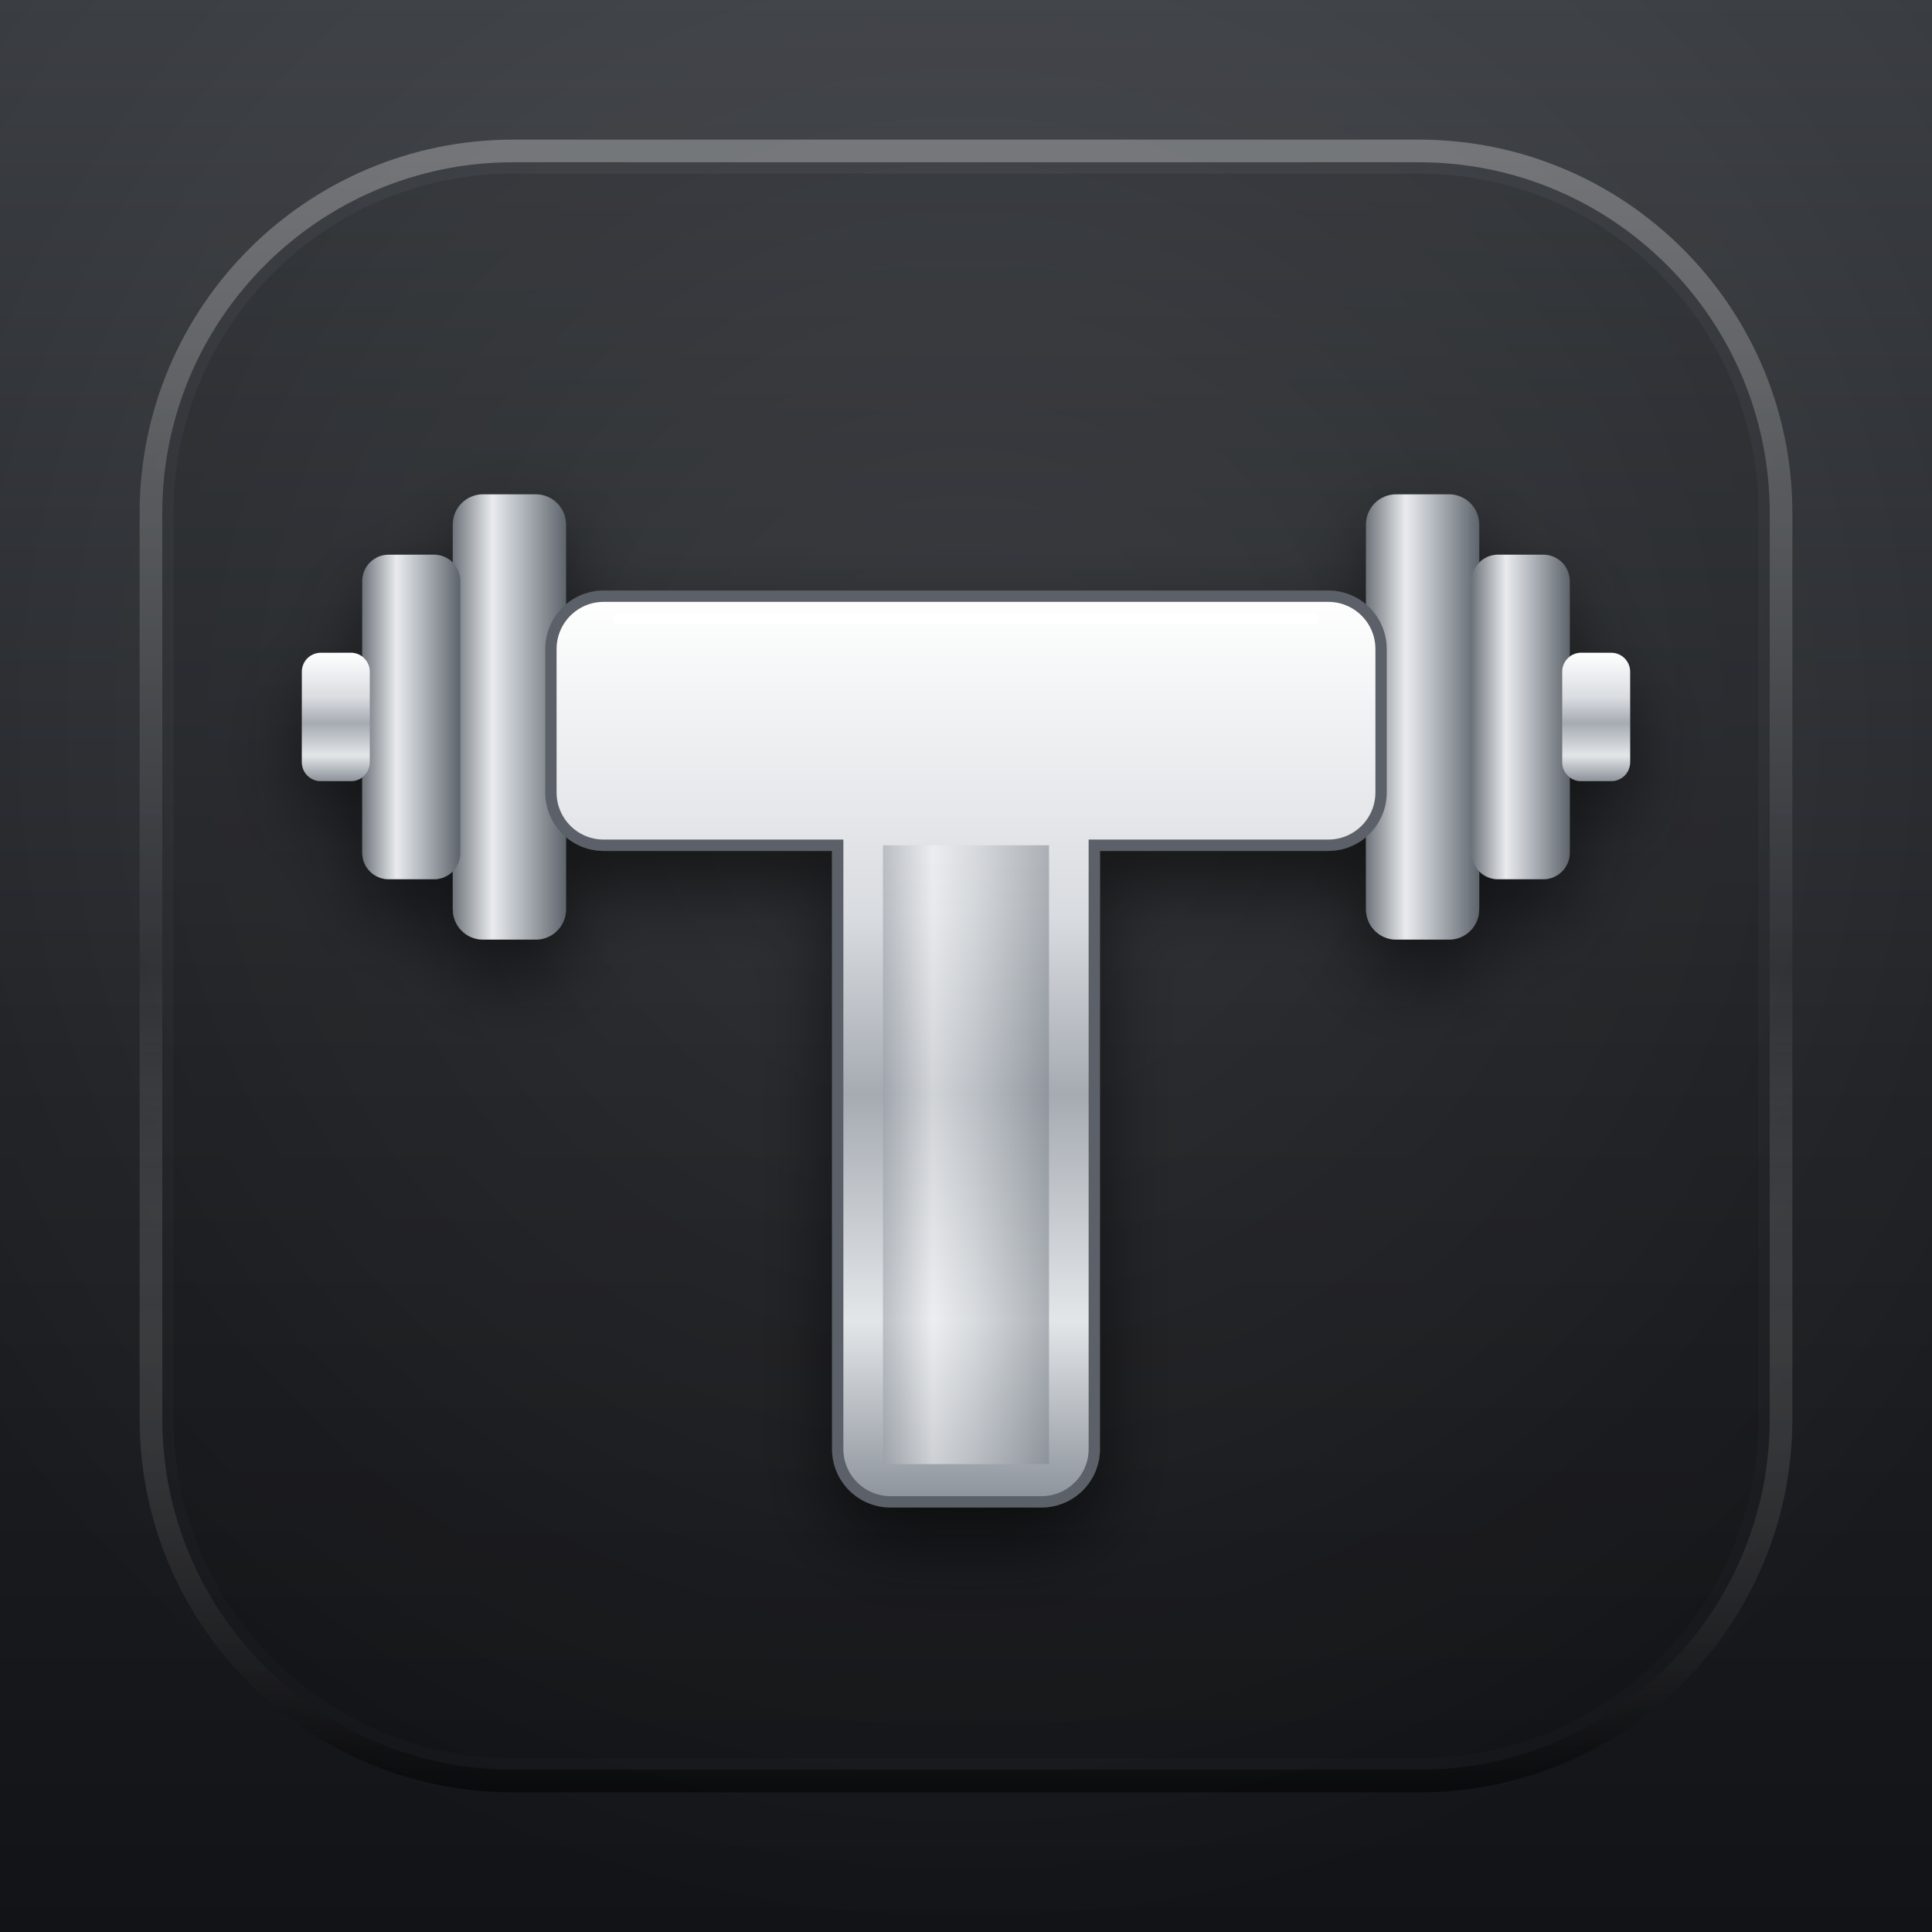
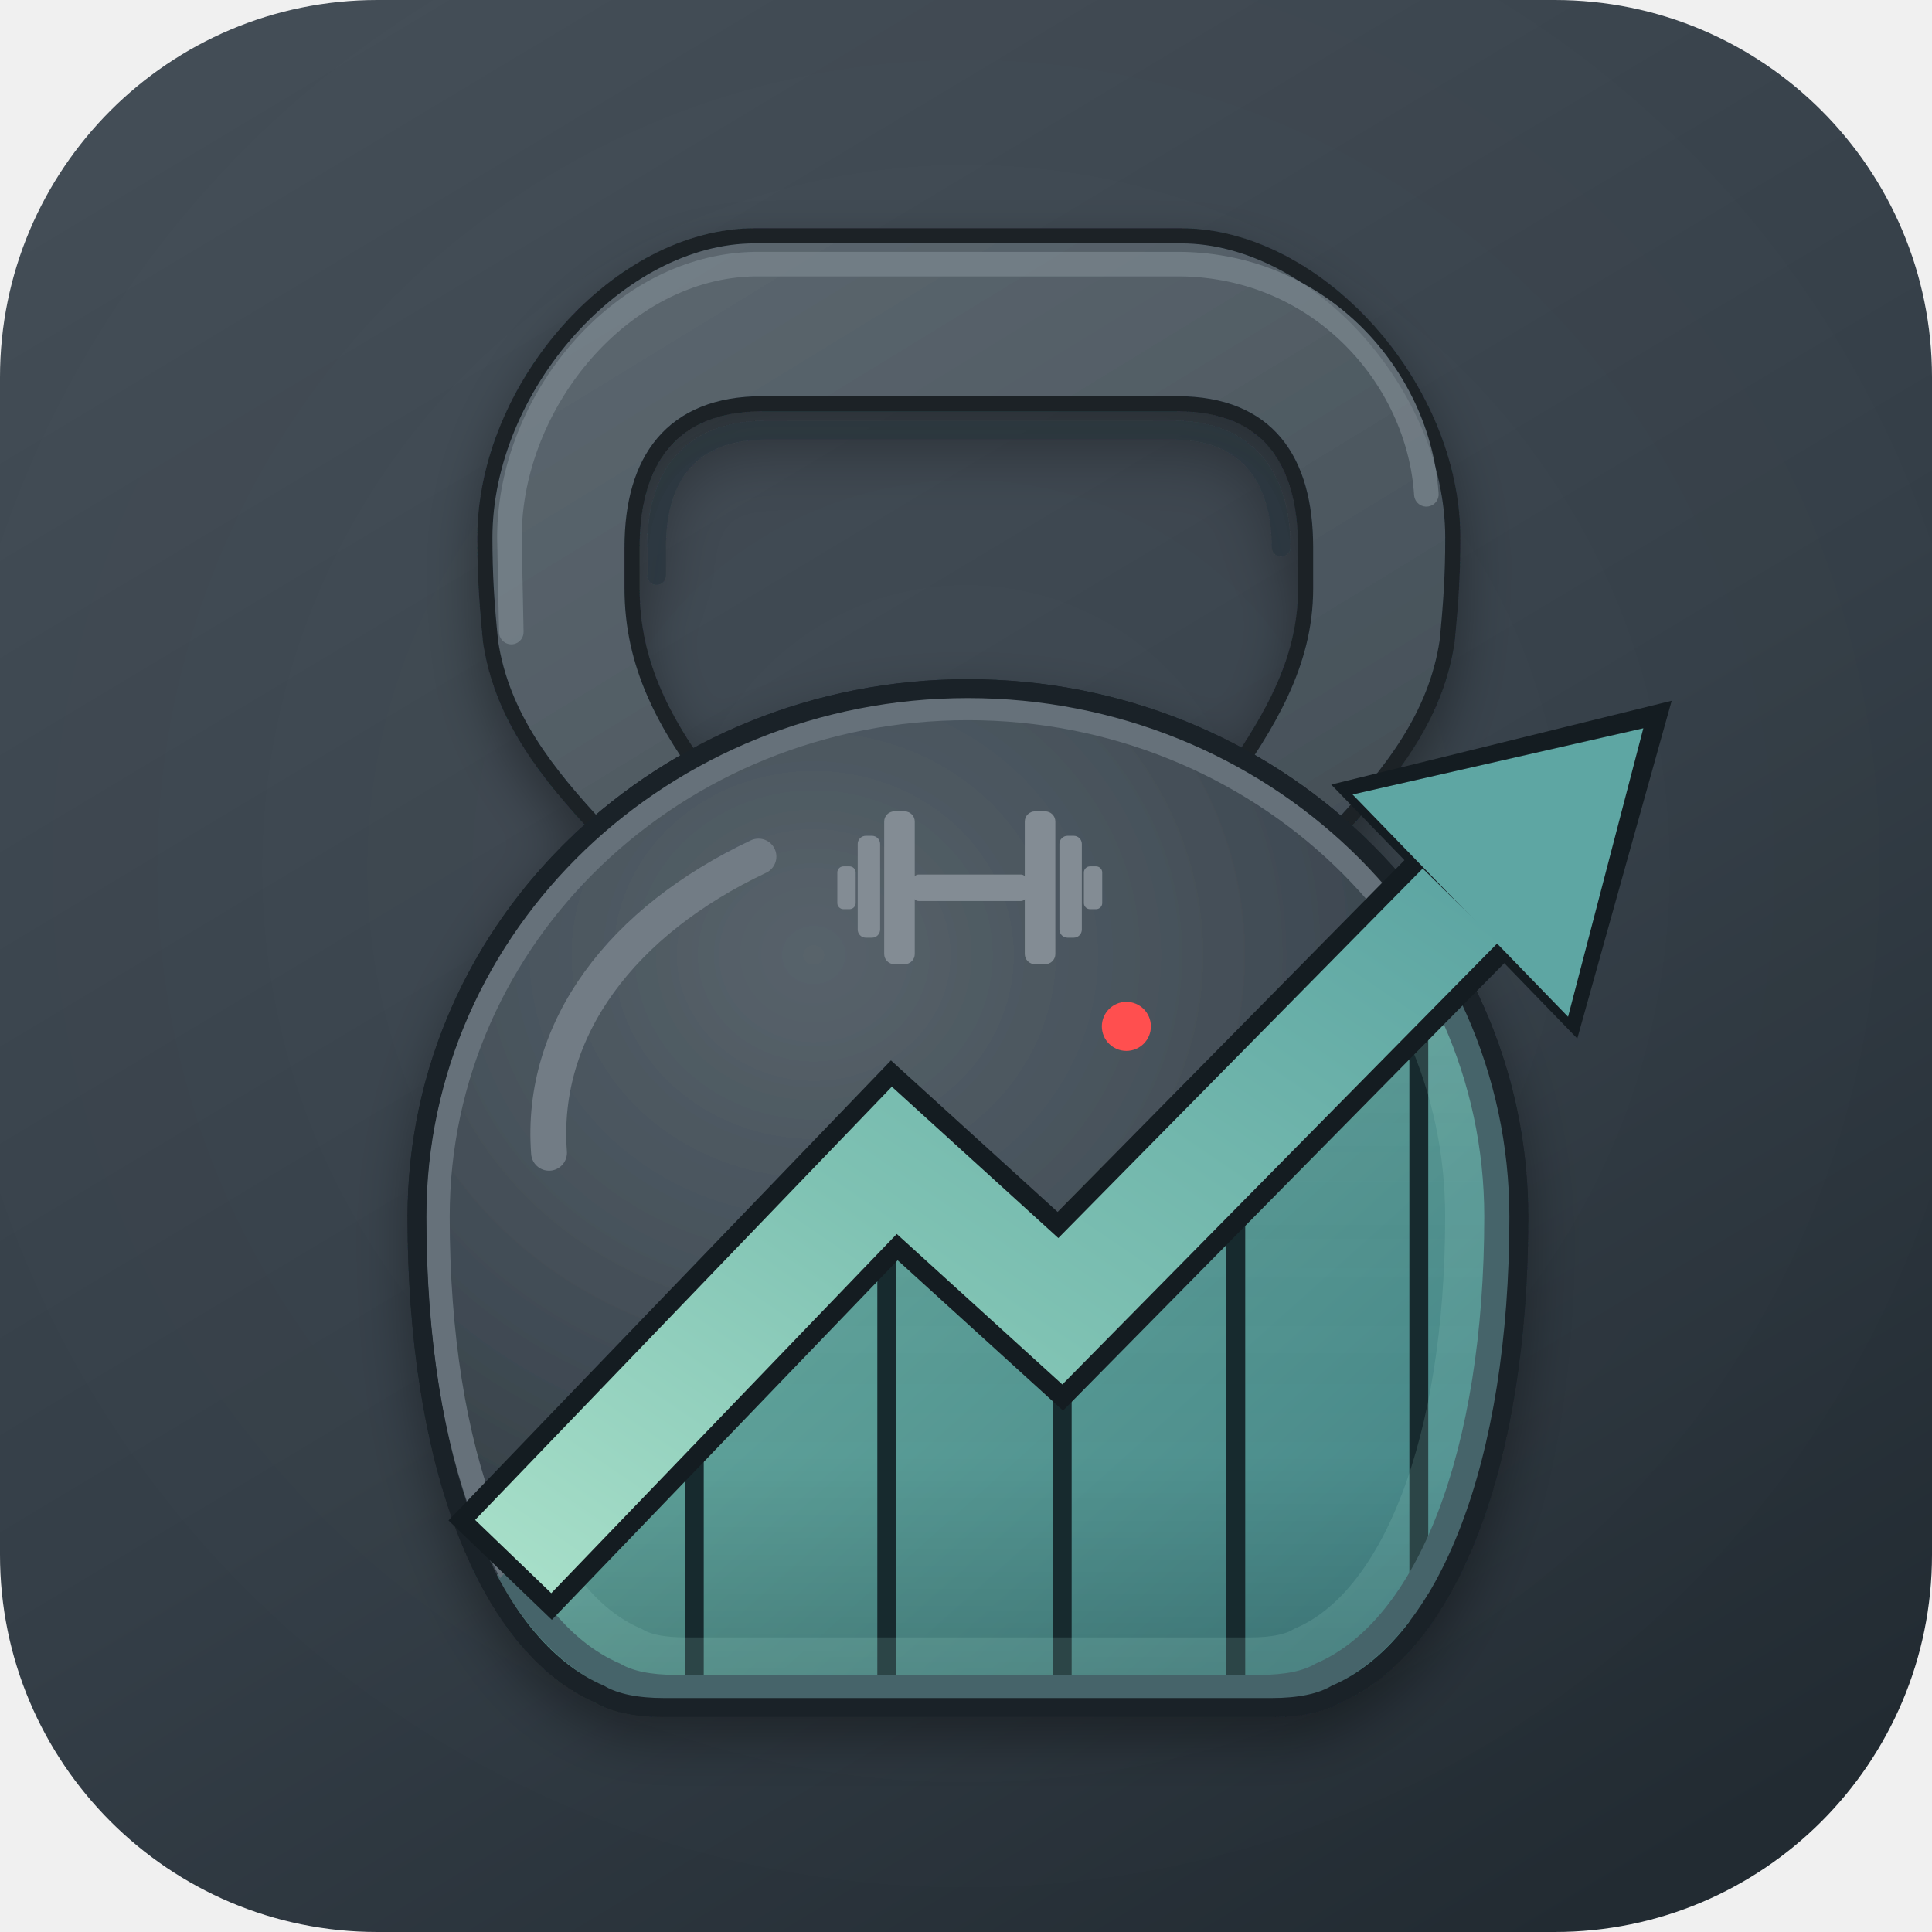
- <svg xmlns="http://www.w3.org/2000/svg" viewBox="0 0 512 512">
+ <svg xmlns="http://www.w3.org/2000/svg" viewBox="0 0 1024 1024">
  <defs>
-     <linearGradient id="bg" x1="0" y1="0" x2="0" y2="1">
-       <stop offset="0" stop-color="#3a3d42" />
-       <stop offset=".55" stop-color="#1f2125" />
-       <stop offset="1" stop-color="#121316" />
+     <linearGradient id="bg" x1=".2" y1="0" x2=".8" y2="1">
+       <stop offset="0" stop-color="#434d56" />
+       <stop offset=".55" stop-color="#343e47" />
+       <stop offset="1" stop-color="#222b32" />
    </linearGradient>
-     <radialGradient id="glow" cx=".5" cy=".38" r=".62">
-       <stop offset="0" stop-color="#ffffff" stop-opacity=".10" />
-       <stop offset="1" stop-color="#ffffff" stop-opacity="0" />
+     <radialGradient id="bgGlow" cx=".5" cy=".45" r=".55">
+       <stop offset="0" stop-color="#fff" stop-opacity=".04" />
+       <stop offset="1" stop-color="#fff" stop-opacity="0" />
    </radialGradient>
-     <linearGradient id="metal" x1="0" y1="0" x2="0" y2="1">
-       <stop offset="0" stop-color="#ffffff" />
-       <stop offset=".35" stop-color="#d9dce0" />
-       <stop offset=".55" stop-color="#a6abb2" />
-       <stop offset=".8" stop-color="#e3e6e9" />
-       <stop offset="1" stop-color="#8d939b" />
+     <linearGradient id="handle" x1="0" y1="0" x2="1" y2="1">
+       <stop offset="0" stop-color="#5e6971" />
+       <stop offset=".5" stop-color="#525d65" />
+       <stop offset="1" stop-color="#434e56" />
    </linearGradient>
-     <linearGradient id="metalV" x1="0" y1="0" x2="1" y2="0">
-       <stop offset="0" stop-color="#9aa0a7" />
-       <stop offset=".3" stop-color="#f4f5f6" />
-       <stop offset=".55" stop-color="#cfd3d7" />
-       <stop offset="1" stop-color="#7f858c" />
+     <radialGradient id="body" cx=".36" cy=".26" r=".85">
+       <stop offset="0" stop-color="#58636b" />
+       <stop offset=".45" stop-color="#444f58" />
+       <stop offset="1" stop-color="#2b343b" />
+     </radialGradient>
+     <linearGradient id="bar" x1="0" y1="0" x2="1" y2="1">
+       <stop offset="0" stop-color="#84c3b4" />
+       <stop offset=".5" stop-color="#5c9f98" />
+       <stop offset="1" stop-color="#3d7d82" />
    </linearGradient>
-     <linearGradient id="plate" x1="0" y1="0" x2="1" y2="0">
-       <stop offset="0" stop-color="#6d737a" />
-       <stop offset=".35" stop-color="#e9ebee" />
-       <stop offset=".6" stop-color="#b4b9bf" />
-       <stop offset="1" stop-color="#5e646b" />
+     <linearGradient id="barShade" x1="0" y1="0" x2="0" y2="1">
+       <stop offset="0" stop-color="#fff" stop-opacity=".10" />
+       <stop offset=".7" stop-color="#000" stop-opacity="0" />
+       <stop offset="1" stop-color="#000" stop-opacity=".22" />
    </linearGradient>
-     <linearGradient id="rim" x1="0" y1="0" x2="0" y2="1">
-       <stop offset="0" stop-color="#ffffff" stop-opacity=".28" />
-       <stop offset=".5" stop-color="#ffffff" stop-opacity=".04" />
-       <stop offset="1" stop-color="#000" stop-opacity=".5" />
+     <linearGradient id="arrow" x1="0" y1="1" x2="1" y2="0">
+       <stop offset="0" stop-color="#a6dec8" />
+       <stop offset=".45" stop-color="#7fc2b3" />
+       <stop offset="1" stop-color="#5ea6a3" />
    </linearGradient>
-     <filter id="sh" x="-20%" y="-20%" width="140%" height="140%">
-       <feDropShadow dx="0" dy="10" stdDeviation="10" flood-color="#000" flood-opacity=".55" />
+     <clipPath id="bodyClip">
+       <path d="M513,365 C674,365 805,490 805,645 C805,775 768,872 708,898 Q696,905 674,905 L352,905 Q330,905 318,898 C258,872 221,775 221,645 C221,490 352,365 513,365 Z" />
+     </clipPath>
+     <clipPath id="underClip">
+       <path d="M120,1000 L272,825 L474,615 L562,695 L774,480 L871,386 L1000,386 L1000,1000 Z" />
+     </clipPath>
+     <clipPath id="overClip">
+       <path clip-rule="evenodd" d="M-200,-200 H1224 V1224 H-200 Z M120,1000 L272,825 L474,615 L562,695 L774,480 L871,386 L1000,386 L1000,1000 Z" />
+     </clipPath>
+     <filter id="shadow" x="-20%" y="-20%" width="140%" height="140%">
+       <feDropShadow dx="0" dy="12" stdDeviation="14" flood-color="#000" flood-opacity=".35" />
    </filter>
  </defs>
-   <rect width="512" height="512" fill="url(#bg)" />
-   <rect width="512" height="512" fill="url(#glow)" />
-   <rect x="40" y="40" width="432" height="432" rx="96" fill="none" stroke="url(#rim)" stroke-width="6" />
-   <rect x="46" y="46" width="420" height="420" rx="90" fill="#000" fill-opacity=".12" />
-   <g filter="url(#sh)">
-     <rect x="96" y="179" width="320" height="22" rx="6" fill="url(#metal)" />
-     <rect x="120" y="131" width="30" height="118" rx="8" fill="url(#plate)" />
-     <rect x="96" y="147" width="26" height="86" rx="7" fill="url(#plate)" />
-     <rect x="80" y="173" width="18" height="34" rx="5" fill="url(#metal)" />
-     <rect x="362" y="131" width="30" height="118" rx="8" fill="url(#plate)" />
-     <rect x="390" y="147" width="26" height="86" rx="7" fill="url(#plate)" />
-     <rect x="414" y="173" width="18" height="34" rx="5" fill="url(#metal)" />
-     <path d="M160 158h192a14 14 0 0 1 14 14v38a14 14 0 0 1-14 14h-62v160a14 14 0 0 1-14 14h-40a14 14 0 0 1-14-14V224h-62a14 14 0 0 1-14-14v-38a14 14 0 0 1 14-14z" fill="url(#metal)" stroke="#5b6168" stroke-width="3" />
-     <path d="M234 224h44v164h-44z" fill="url(#metalV)" opacity=".55" />
-     <path d="M164 164h184" stroke="#fff" stroke-opacity=".9" stroke-width="3" stroke-linecap="round" />
+   <rect width="1024" height="1024" rx="200" fill="url(#bg)" />
+   <rect width="1024" height="1024" rx="200" fill="url(#bgGlow)" />
+   <g transform="translate(512 512) scale(1.0) translate(-512 -512)">
+     <g filter="url(#shadow)">
+       <path d="M318,440 C290,410 266,380 260,340 C258,320 257,305 257,285 C257,205 328,125 400,125 L626,125 C698,125 770,205 770,285 C770,305 769,320 767,340 C761,380 737,410 709,440 L648,418 C672,384 692,352 692,312 L692,290 C692,244 672,214 624,214 L404,214 C356,214 335,244 335,290 L335,312 C335,352 352,384 378,418 Z" fill="url(#handle)" stroke="#1a2228" stroke-width="8" stroke-linejoin="round" />
+       <path d="M271,335 L270,285 C270,212 330,141 400,140 L626,140 C700,141 752,200 756,262" fill="none" stroke="#7a858d" stroke-opacity=".75" stroke-width="13" stroke-linecap="round" />
+       <path d="M348,305 L348,290 C348,252 366,228 406,228 L622,228 C660,228 679,252 679,290" fill="none" stroke="#2c363d" stroke-opacity=".7" stroke-width="10" stroke-linecap="round" />
+       <path d="M513,365 C674,365 805,490 805,645 C805,775 768,872 708,898 Q696,905 674,905 L352,905 Q330,905 318,898 C258,872 221,775 221,645 C221,490 352,365 513,365 Z" fill="url(#body)" stroke="#1a2228" stroke-width="10" />
+     </g>
+     <g clip-path="url(#bodyClip)">
+       <g clip-path="url(#underClip)">
+         <rect x="200" y="380" width="620" height="560" fill="url(#bar)" />
+         <rect x="200" y="380" width="620" height="560" fill="url(#barShade)" />
+         <rect x="363" y="380" width="10" height="560" fill="#172a2e" />
+         <rect x="465" y="380" width="10" height="560" fill="#172a2e" />
+         <rect x="558" y="380" width="10" height="560" fill="#172a2e" />
+         <rect x="650" y="380" width="10" height="560" fill="#172a2e" />
+         <rect x="747" y="380" width="10" height="560" fill="#172a2e" />
+         <path d="M513,365 C674,365 805,490 805,645 C805,775 768,872 708,898 Q696,905 674,905 L352,905 Q330,905 318,898 C258,872 221,775 221,645 C221,490 352,365 513,365 Z" fill="none" stroke="#9fd8cb" stroke-opacity=".16" stroke-width="40" transform="translate(513 640) scale(.93) translate(-513 -640)" />
+         <path d="M513,365 C674,365 805,490 805,645 C805,775 768,872 708,898 Q696,905 674,905 L352,905 Q330,905 318,898 C258,872 221,775 221,645 C221,490 352,365 513,365 Z" fill="none" stroke="#46646a" stroke-width="15" transform="translate(513 640) scale(.962) translate(-513 -640)" />
+       </g>
+     </g>
+     <path d="M513,365 C674,365 805,490 805,645 C805,775 768,872 708,898 Q696,905 674,905 L352,905 Q330,905 318,898 C258,872 221,775 221,645 C221,490 352,365 513,365 Z" fill="none" stroke="#66717a" stroke-width="13" transform="translate(513 640) scale(.962) translate(-513 -640)" clip-path="url(#overClip)" />
+     <path d="M513,365 C674,365 805,490 805,645 C805,775 768,872 708,898 Q696,905 674,905 L352,905 Q330,905 318,898 C258,872 221,775 221,645 C221,490 352,365 513,365 Z" fill="none" stroke="#1a2228" stroke-width="10" />
+     <path d="M291,611 C286,545 330,488 402,454" fill="none" stroke="#727c85" stroke-width="19" stroke-linecap="round" />
+     <g fill="#838c94" transform="translate(514 470) scale(1.08) translate(-514 -470)">
+       <rect x="486" y="464" width="56" height="13" rx="3" />
+       <rect x="472" y="433" width="15" height="75" rx="5" />
+       <rect x="541" y="433" width="15" height="75" rx="5" />
+       <rect x="459" y="445" width="11" height="50" rx="4" />
+       <rect x="558" y="445" width="11" height="50" rx="4" />
+       <rect x="449" y="460" width="9" height="21" rx="3" />
+       <rect x="570" y="460" width="9" height="21" rx="3" />
+     </g>
+     <circle cx="597" cy="544" r="13" fill="#ff4f4f" />
+     <polyline points="265.1,832.2 474.0,615.0 562.0,695.0 774.0,480.0" fill="none" stroke="#141c21" stroke-width="76" stroke-linejoin="miter" stroke-miterlimit="10" />
+     <path d="M884.6,372.8 L835.5,548.5 L707.5,416.4 Z" fill="#141c21" stroke="#141c21" stroke-width="2" stroke-linejoin="miter" />
+     <polyline points="272.0,825.0 474.0,615.0 562.0,695.0 774.0,480.0" fill="none" stroke="url(#arrow)" stroke-width="56" stroke-linejoin="miter" stroke-miterlimit="10" />
+     <path d="M871.0,386.0 L831.1,538.9 L716.9,421.1 Z" fill="#5ea6a3" />
  </g>
</svg>
